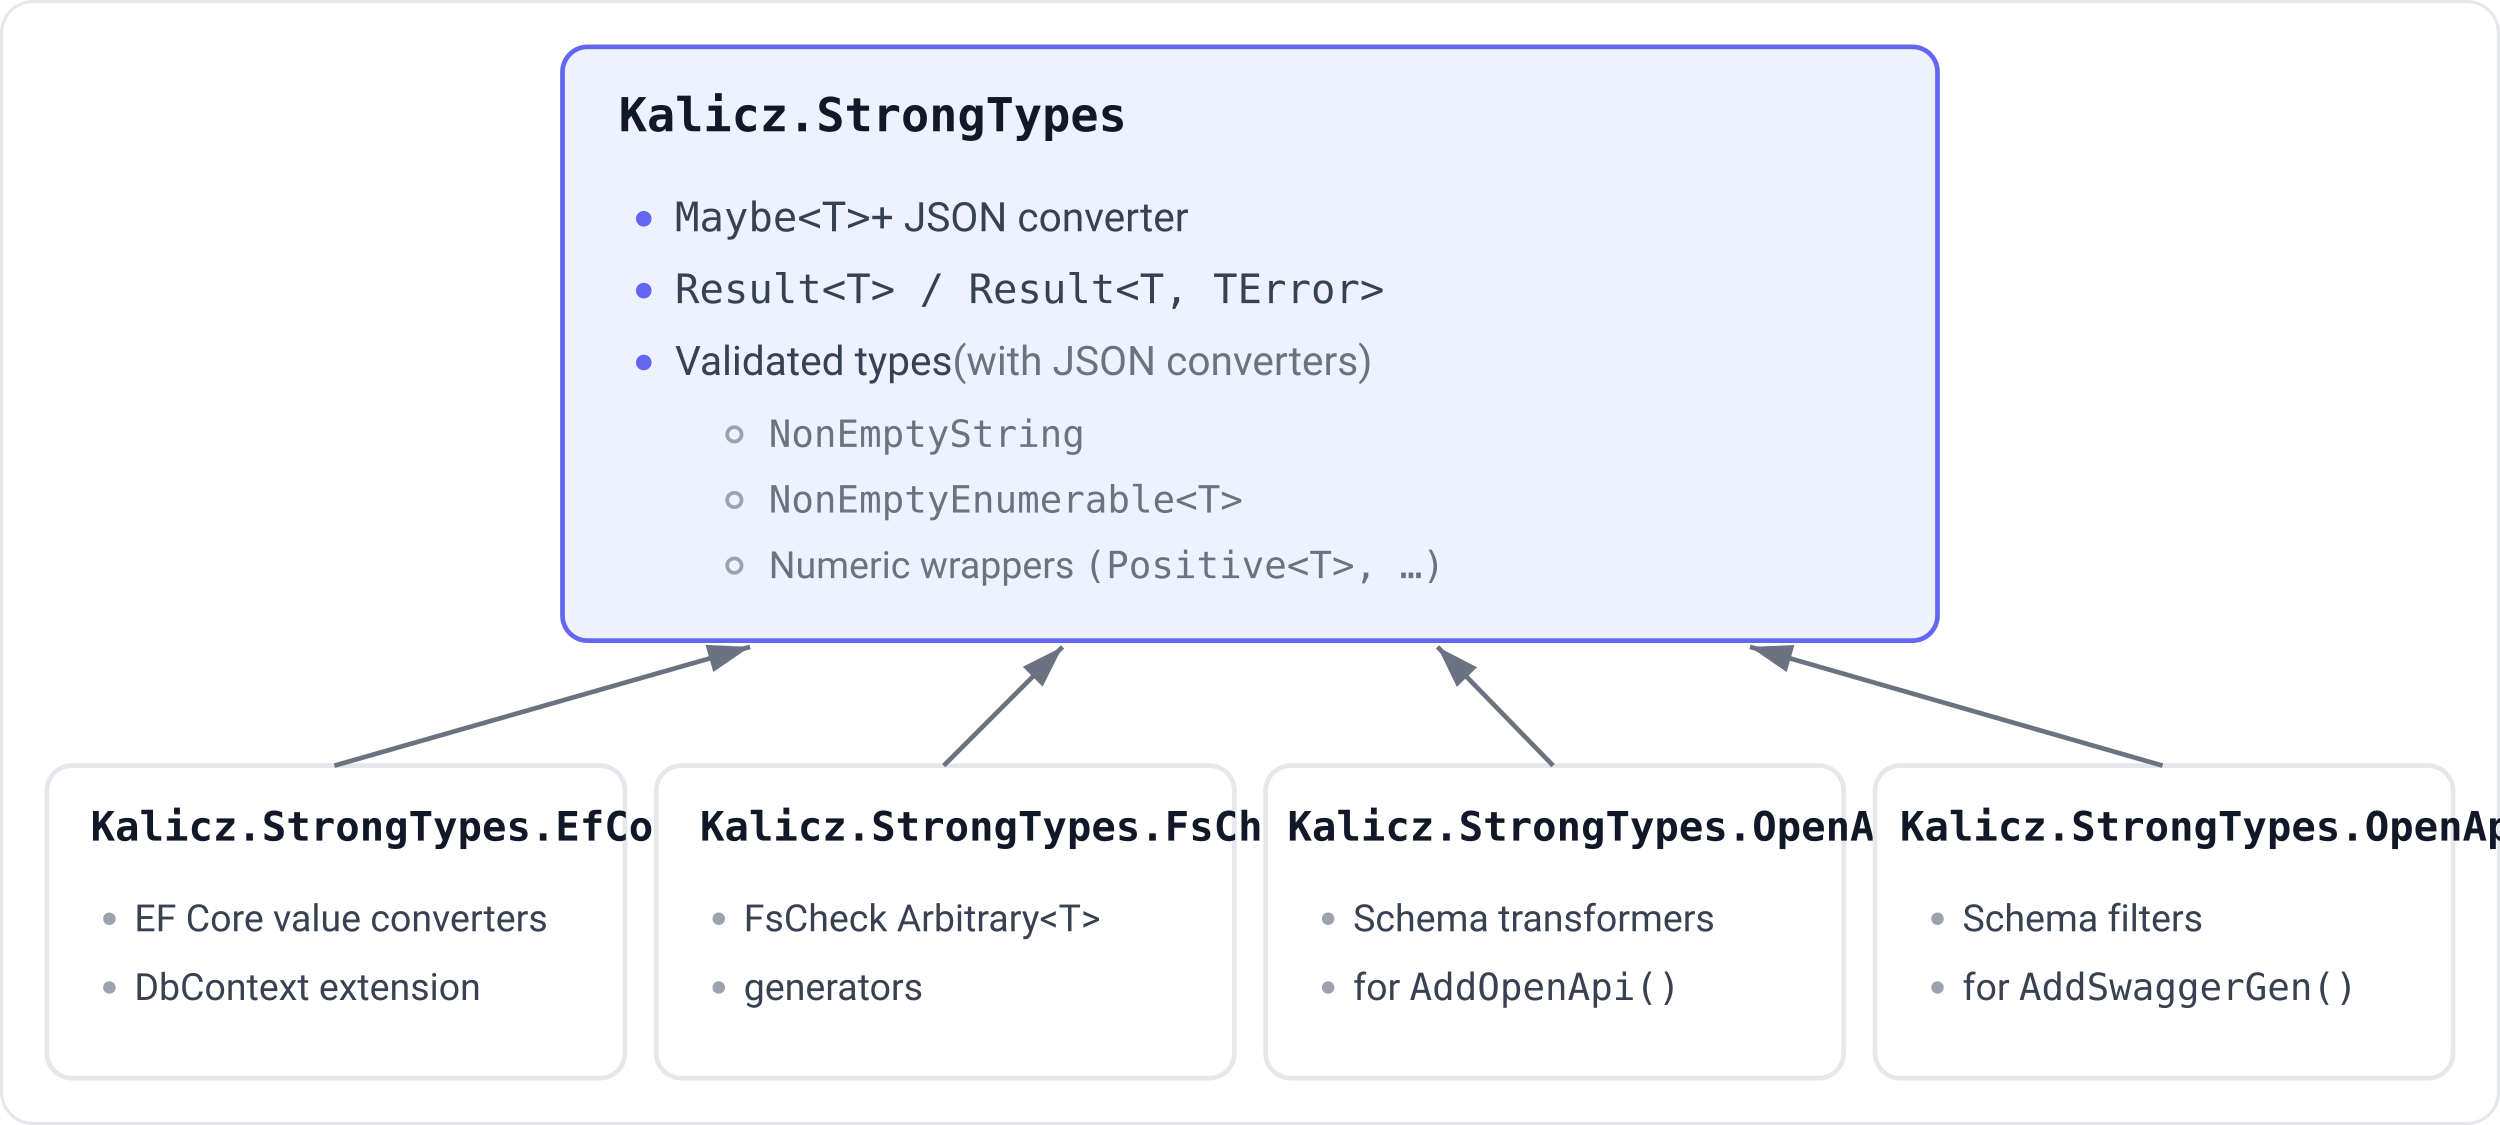
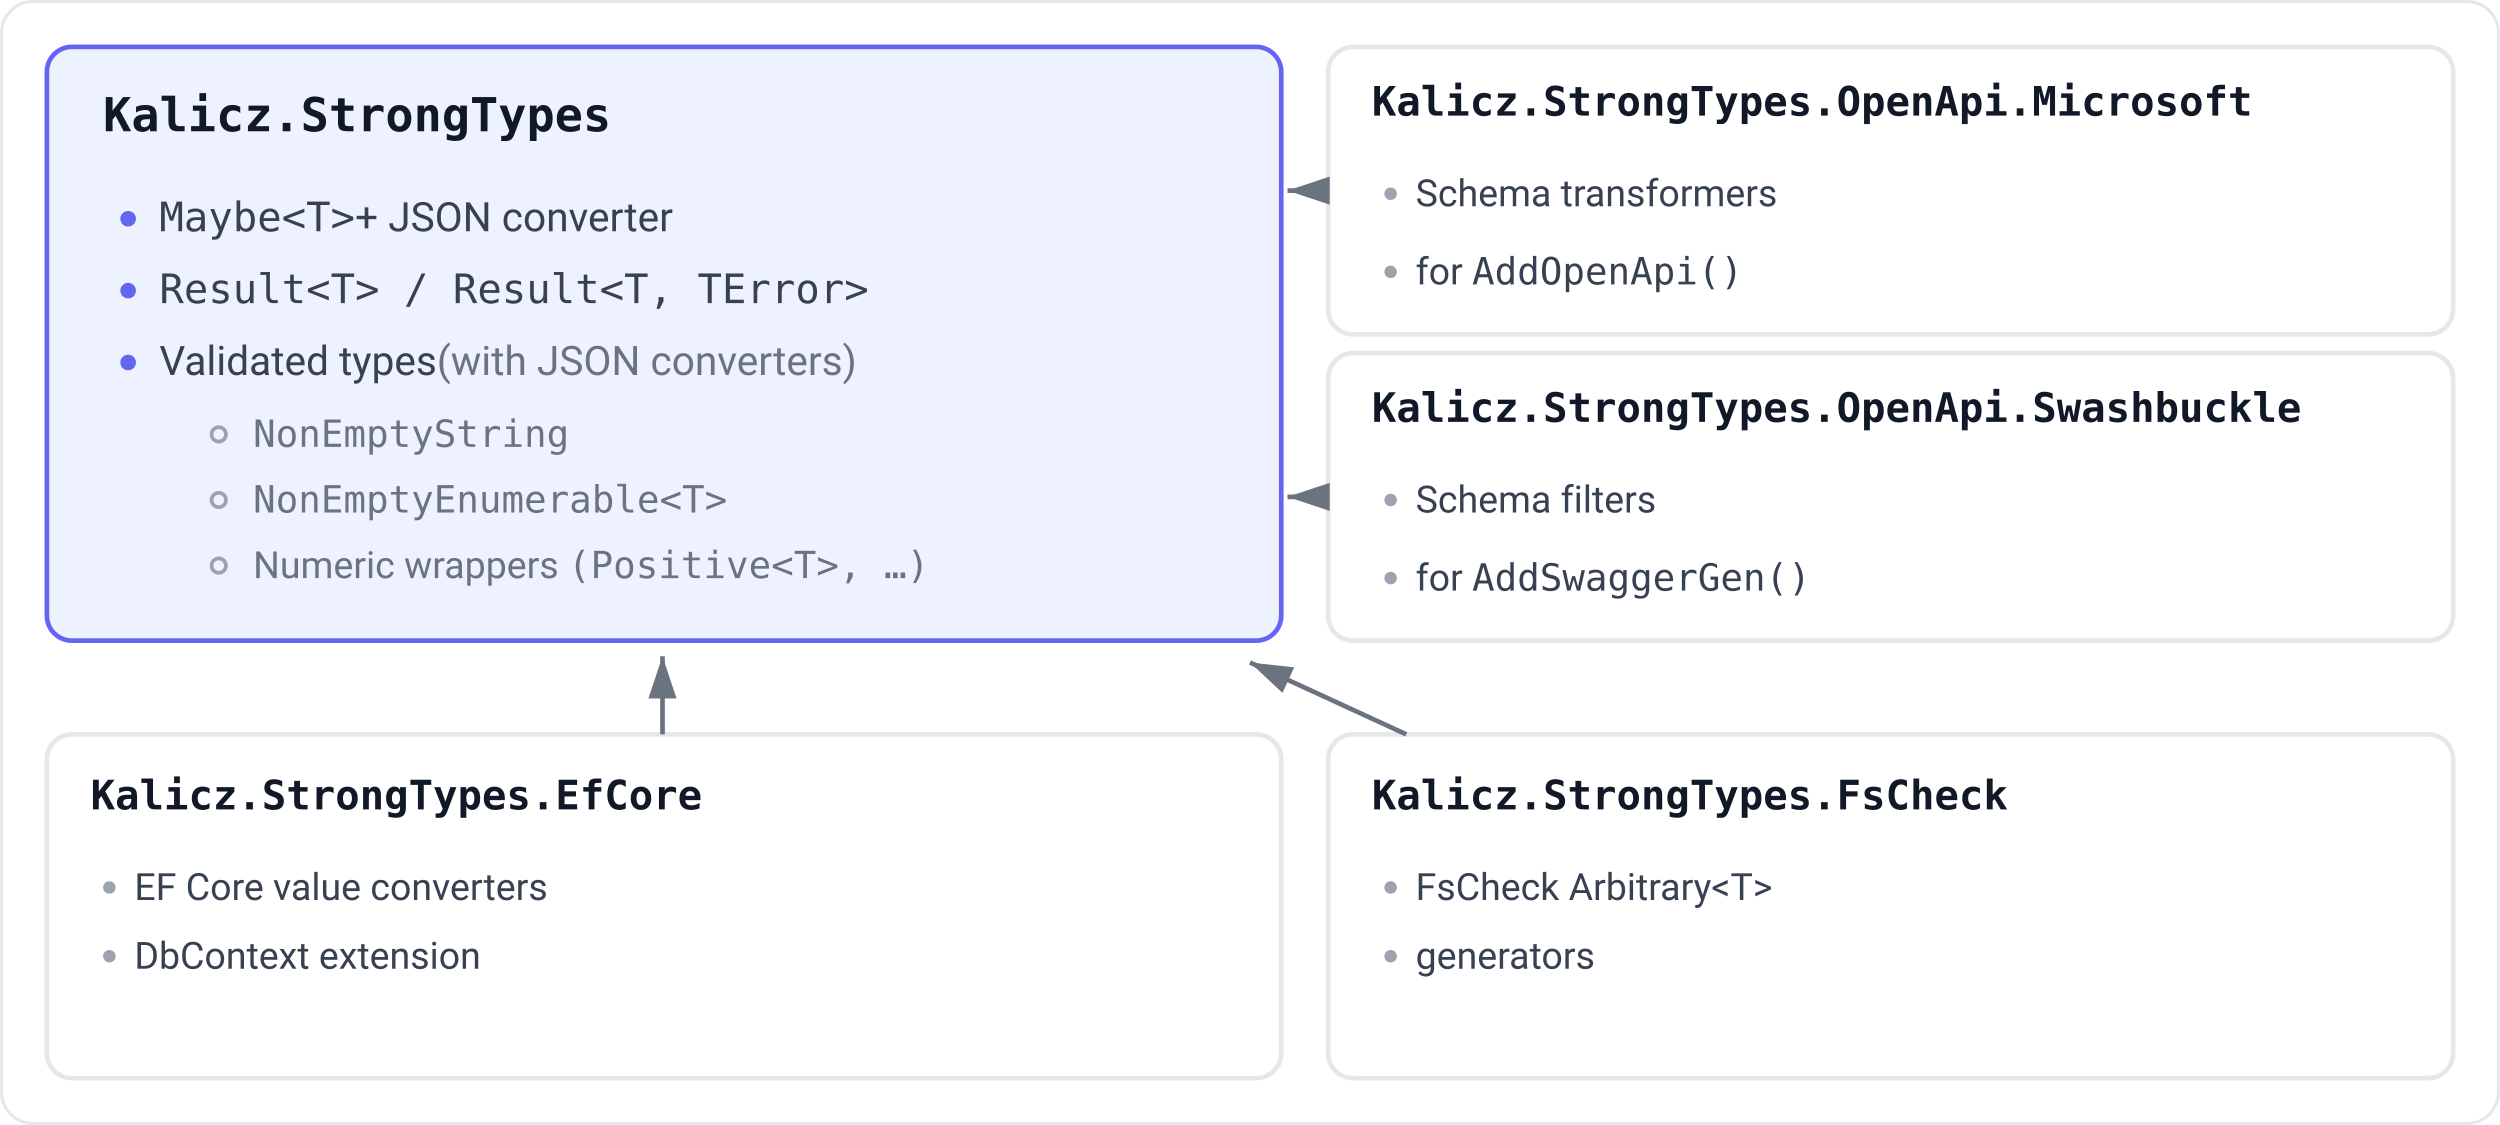
<svg xmlns="http://www.w3.org/2000/svg" viewBox="0 0 800 360" role="img" aria-label="StrongTypes NuGet package layout">
  <style>
    .card-title { font: 600 13px ui-monospace, SFMono-Regular, 'SF Mono', Menlo, Consolas, monospace; fill: #111827; }
    .core-title { font: 700 15px ui-monospace, SFMono-Regular, 'SF Mono', Menlo, Consolas, monospace; fill: #111827; }
    .body       { font: 13px -apple-system, BlinkMacSystemFont, 'Segoe UI', Roboto, sans-serif; fill: #374151; }
    .body-mono  { font: 13px ui-monospace, SFMono-Regular, 'SF Mono', Menlo, Consolas, monospace; fill: #374151; }
    .sub-body   { font: 12px -apple-system, BlinkMacSystemFont, 'Segoe UI', Roboto, sans-serif; fill: #6B7280; }
    .sub-mono   { font: 12px ui-monospace, SFMono-Regular, 'SF Mono', Menlo, Consolas, monospace; fill: #6B7280; }
    .card-body  { font: 12px -apple-system, BlinkMacSystemFont, 'Segoe UI', Roboto, sans-serif; fill: #374151; }
    .card-mono  { font: 12px ui-monospace, SFMono-Regular, 'SF Mono', Menlo, Consolas, monospace; fill: #374151; }
    .bullet     { fill: #6366F1; }
    .sub-bullet { fill: none; stroke: #9CA3AF; stroke-width: 1.2; }
    .sm-bullet  { fill: #9CA3AF; }
  </style>
  <defs>
    <marker id="pl-arrow" markerWidth="10" markerHeight="10" refX="9" refY="3" orient="auto" markerUnits="strokeWidth">
      <path d="M 0,0 L 9,3 L 0,6 z" fill="#6B7280" />
    </marker>
  </defs>
  <rect width="800" height="360" fill="#FFFFFF" />
  <rect x="0.5" y="0.5" width="799" height="359" fill="none" stroke="#E5E7EB" rx="10" />
-   <rect x="180" y="15" width="440" height="190" rx="8" fill="#EEF2FF" stroke="#6366F1" stroke-width="1.5" />
-   <text class="core-title" x="198" y="42">Kalicz.StrongTypes</text>
-   <circle class="bullet" cx="206" cy="70" r="2.5" />
-   <text class="body-mono" x="216" y="74">Maybe&lt;T&gt;<tspan class="body" fill="#374151"> + JSON converter</tspan>
+   <rect x="15" y="15" width="395" height="190" rx="8" fill="#EEF2FF" stroke="#6366F1" stroke-width="1.5" />
+   <text class="core-title" x="33" y="42">Kalicz.StrongTypes</text>
+   <circle class="bullet" cx="41" cy="70" r="2.5" />
+   <text class="body-mono" x="51" y="74">Maybe&lt;T&gt;<tspan class="body" fill="#374151"> + JSON converter</tspan>
  </text>
-   <circle class="bullet" cx="206" cy="93" r="2.5" />
-   <text class="body-mono" x="216" y="97">Result&lt;T&gt; / Result&lt;T, TError&gt;</text>
-   <circle class="bullet" cx="206" cy="116" r="2.5" />
-   <text class="body" x="216" y="120">Validated types<tspan fill="#6B7280"> (with JSON converters)</tspan>
+   <circle class="bullet" cx="41" cy="93" r="2.5" />
+   <text class="body-mono" x="51" y="97">Result&lt;T&gt; / Result&lt;T, TError&gt;</text>
+   <circle class="bullet" cx="41" cy="116" r="2.5" />
+   <text class="body" x="51" y="120">Validated types<tspan fill="#6B7280"> (with JSON converters)</tspan>
  </text>
-   <circle class="sub-bullet" cx="235" cy="139" r="2.3" />
-   <text class="sub-mono" x="246" y="143">NonEmptyString</text>
-   <circle class="sub-bullet" cx="235" cy="160" r="2.3" />
-   <text class="sub-mono" x="246" y="164">NonEmptyEnumerable&lt;T&gt;</text>
-   <circle class="sub-bullet" cx="235" cy="181" r="2.3" />
-   <text class="sub-body" x="246" y="185">Numeric wrappers <tspan font-family="ui-monospace, Menlo, Consolas, monospace">(Positive&lt;T&gt;, …)</tspan>
+   <circle class="sub-bullet" cx="70" cy="139" r="2.3" />
+   <text class="sub-mono" x="81" y="143">NonEmptyString</text>
+   <circle class="sub-bullet" cx="70" cy="160" r="2.3" />
+   <text class="sub-mono" x="81" y="164">NonEmptyEnumerable&lt;T&gt;</text>
+   <circle class="sub-bullet" cx="70" cy="181" r="2.3" />
+   <text class="sub-body" x="81" y="185">Numeric wrappers <tspan font-family="ui-monospace, Menlo, Consolas, monospace">(Positive&lt;T&gt;, …)</tspan>
  </text>
-   <rect x="15" y="245" width="185" height="100" rx="8" fill="#FFFFFF" stroke="#E5E7EB" stroke-width="1.5" />
-   <text class="card-title" x="29" y="269">Kalicz.StrongTypes.EfCore</text>
-   <circle class="sm-bullet" cx="35" cy="294" r="2" />
-   <text class="card-body" x="43" y="298">EF Core value converters</text>
-   <circle class="sm-bullet" cx="35" cy="316" r="2" />
-   <text class="card-body" x="43" y="320">DbContext extension</text>
-   <rect x="210" y="245" width="185" height="100" rx="8" fill="#FFFFFF" stroke="#E5E7EB" stroke-width="1.5" />
-   <text class="card-title" x="224" y="269">Kalicz.StrongTypes.FsCheck</text>
-   <circle class="sm-bullet" cx="230" cy="294" r="2" />
-   <text class="card-body" x="238" y="298">FsCheck Arbitrary&lt;T&gt;</text>
-   <circle class="sm-bullet" cx="230" cy="316" r="2" />
-   <text class="card-body" x="238" y="320">generators</text>
-   <rect x="405" y="245" width="185" height="100" rx="8" fill="#FFFFFF" stroke="#E5E7EB" stroke-width="1.5" />
-   <text class="card-title" x="412" y="269">Kalicz.StrongTypes.OpenApi.Microsoft</text>
-   <circle class="sm-bullet" cx="425" cy="294" r="2" />
-   <text class="card-body" x="433" y="298">Schema transformers</text>
-   <circle class="sm-bullet" cx="425" cy="316" r="2" />
-   <text class="card-body" x="433" y="320">for <tspan font-family="ui-monospace, Menlo, Consolas, monospace">AddOpenApi()</tspan>
+   <rect x="425" y="15" width="360" height="92" rx="8" fill="#FFFFFF" stroke="#E5E7EB" stroke-width="1.5" />
+   <text class="card-title" x="439" y="37">Kalicz.StrongTypes.OpenApi.Microsoft</text>
+   <circle class="sm-bullet" cx="445" cy="62" r="2" />
+   <text class="card-body" x="453" y="66">Schema transformers</text>
+   <circle class="sm-bullet" cx="445" cy="87" r="2" />
+   <text class="card-body" x="453" y="91">for <tspan font-family="ui-monospace, Menlo, Consolas, monospace">AddOpenApi()</tspan>
  </text>
-   <rect x="600" y="245" width="185" height="100" rx="8" fill="#FFFFFF" stroke="#E5E7EB" stroke-width="1.5" />
-   <text class="card-title" x="608" y="269">Kalicz.StrongTypes.OpenApi.Swashbuckle</text>
-   <circle class="sm-bullet" cx="620" cy="294" r="2" />
-   <text class="card-body" x="628" y="298">Schema filters</text>
-   <circle class="sm-bullet" cx="620" cy="316" r="2" />
-   <text class="card-body" x="628" y="320">for <tspan font-family="ui-monospace, Menlo, Consolas, monospace">AddSwaggerGen()</tspan>
+   <rect x="425" y="113" width="360" height="92" rx="8" fill="#FFFFFF" stroke="#E5E7EB" stroke-width="1.5" />
+   <text class="card-title" x="439" y="135">Kalicz.StrongTypes.OpenApi.Swashbuckle</text>
+   <circle class="sm-bullet" cx="445" cy="160" r="2" />
+   <text class="card-body" x="453" y="164">Schema filters</text>
+   <circle class="sm-bullet" cx="445" cy="185" r="2" />
+   <text class="card-body" x="453" y="189">for <tspan font-family="ui-monospace, Menlo, Consolas, monospace">AddSwaggerGen()</tspan>
  </text>
-   <line x1="107" y1="245" x2="240" y2="207" stroke="#6B7280" stroke-width="1.5" marker-end="url(#pl-arrow)" />
-   <line x1="302" y1="245" x2="340" y2="207" stroke="#6B7280" stroke-width="1.5" marker-end="url(#pl-arrow)" />
-   <line x1="497" y1="245" x2="460" y2="207" stroke="#6B7280" stroke-width="1.5" marker-end="url(#pl-arrow)" />
-   <line x1="692" y1="245" x2="560" y2="207" stroke="#6B7280" stroke-width="1.5" marker-end="url(#pl-arrow)" />
+   <rect x="15" y="235" width="395" height="110" rx="8" fill="#FFFFFF" stroke="#E5E7EB" stroke-width="1.5" />
+   <text class="card-title" x="29" y="259">Kalicz.StrongTypes.EfCore</text>
+   <circle class="sm-bullet" cx="35" cy="284" r="2" />
+   <text class="card-body" x="43" y="288">EF Core value converters</text>
+   <circle class="sm-bullet" cx="35" cy="306" r="2" />
+   <text class="card-body" x="43" y="310">DbContext extension</text>
+   <rect x="425" y="235" width="360" height="110" rx="8" fill="#FFFFFF" stroke="#E5E7EB" stroke-width="1.5" />
+   <text class="card-title" x="439" y="259">Kalicz.StrongTypes.FsCheck</text>
+   <circle class="sm-bullet" cx="445" cy="284" r="2" />
+   <text class="card-body" x="453" y="288">FsCheck Arbitrary&lt;T&gt;</text>
+   <circle class="sm-bullet" cx="445" cy="306" r="2" />
+   <text class="card-body" x="453" y="310">generators</text>
+   <line x1="425" y1="61" x2="412" y2="61" stroke="#6B7280" stroke-width="1.5" marker-end="url(#pl-arrow)" />
+   <line x1="425" y1="159" x2="412" y2="159" stroke="#6B7280" stroke-width="1.5" marker-end="url(#pl-arrow)" />
+   <line x1="212" y1="235" x2="212" y2="210" stroke="#6B7280" stroke-width="1.5" marker-end="url(#pl-arrow)" />
+   <line x1="450" y1="235" x2="400" y2="212" stroke="#6B7280" stroke-width="1.5" marker-end="url(#pl-arrow)" />
</svg>
